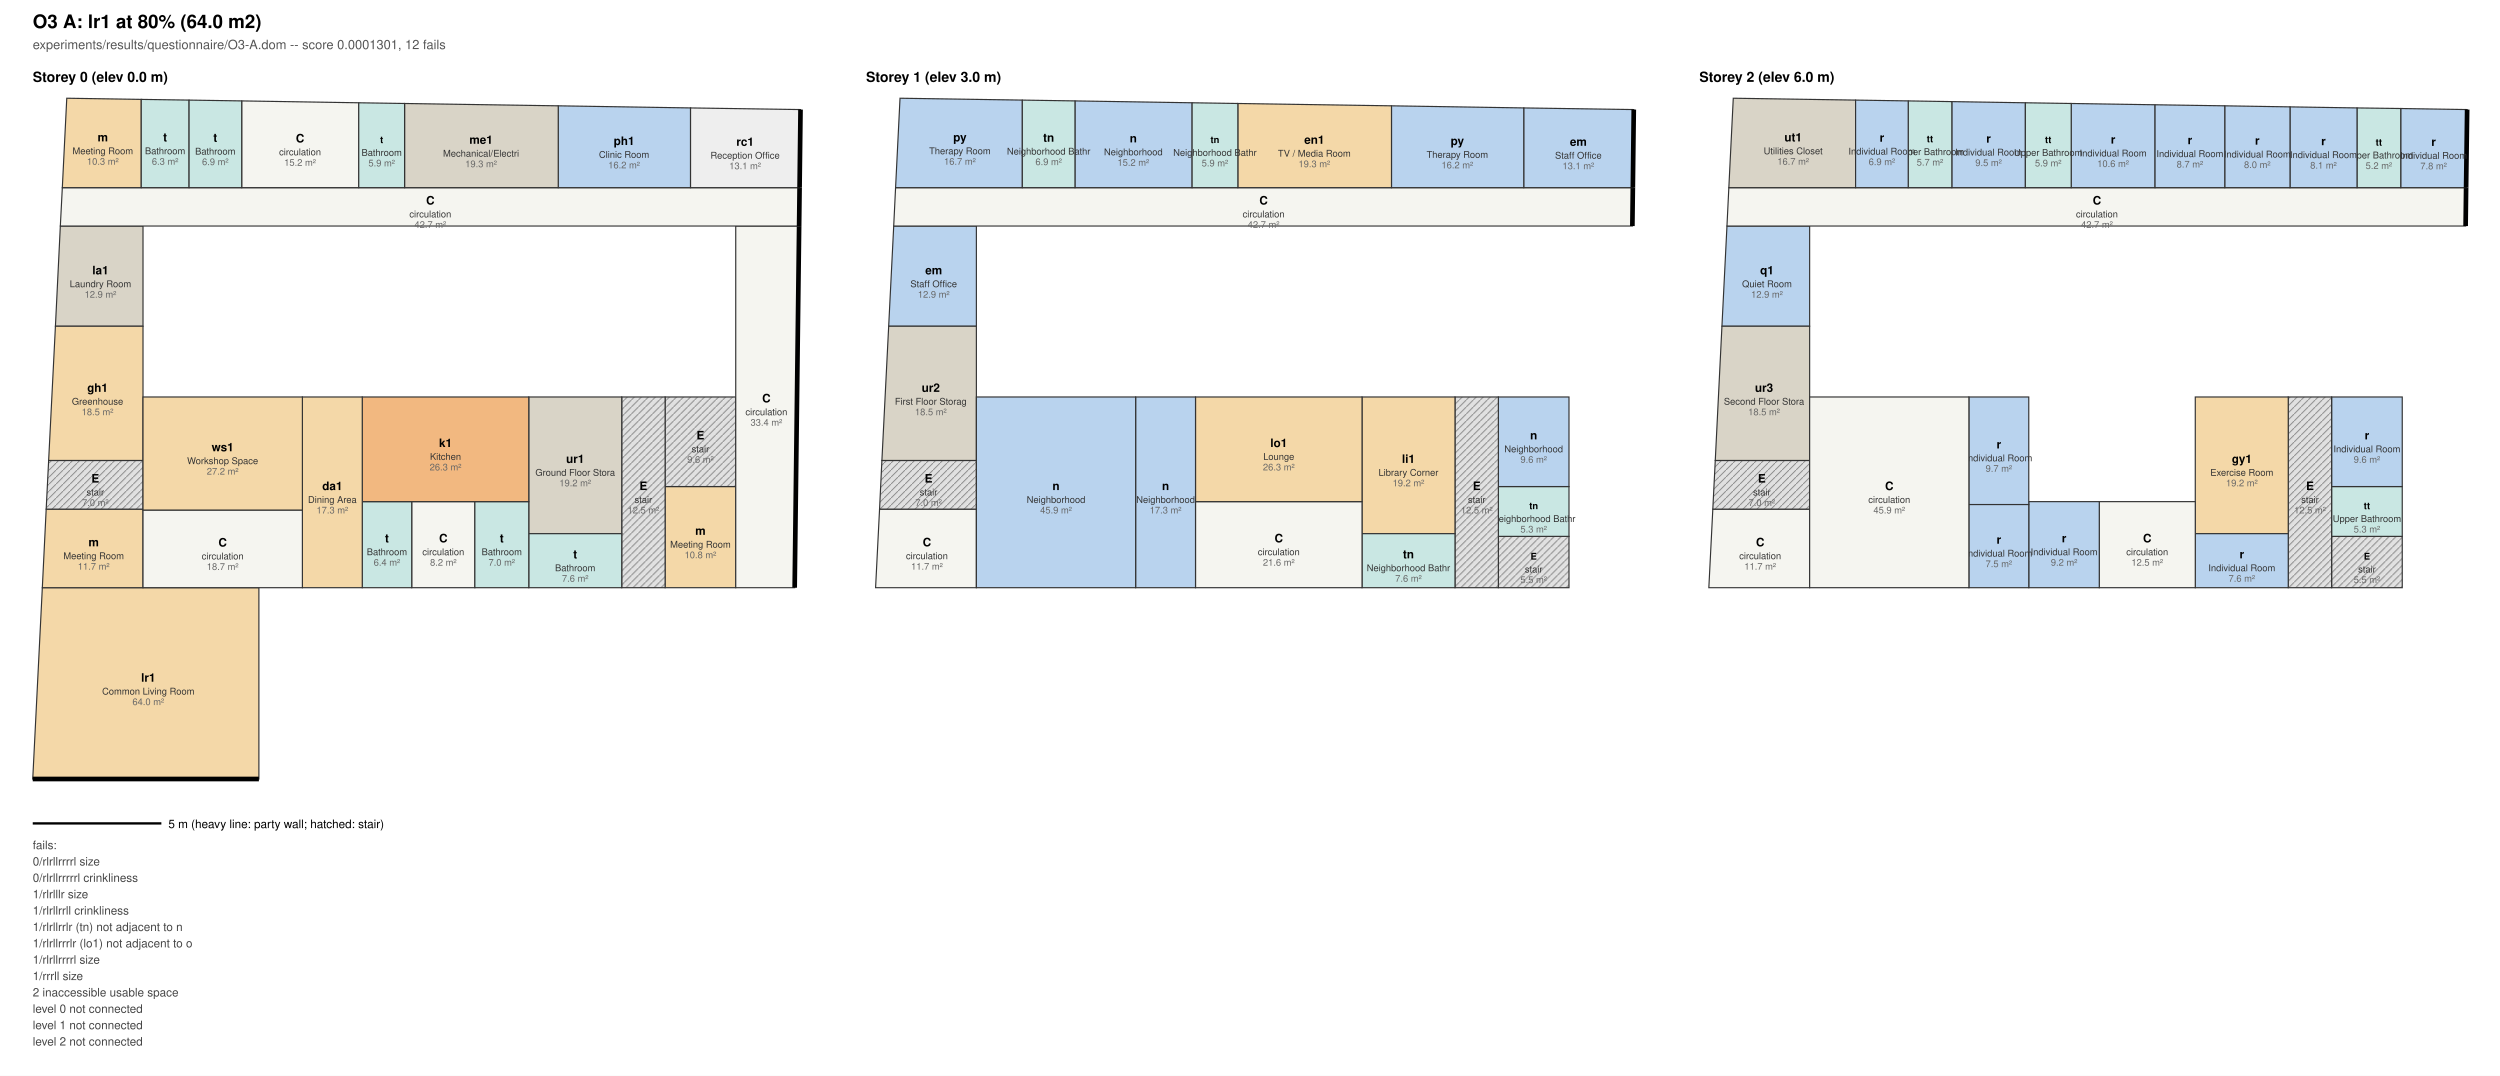
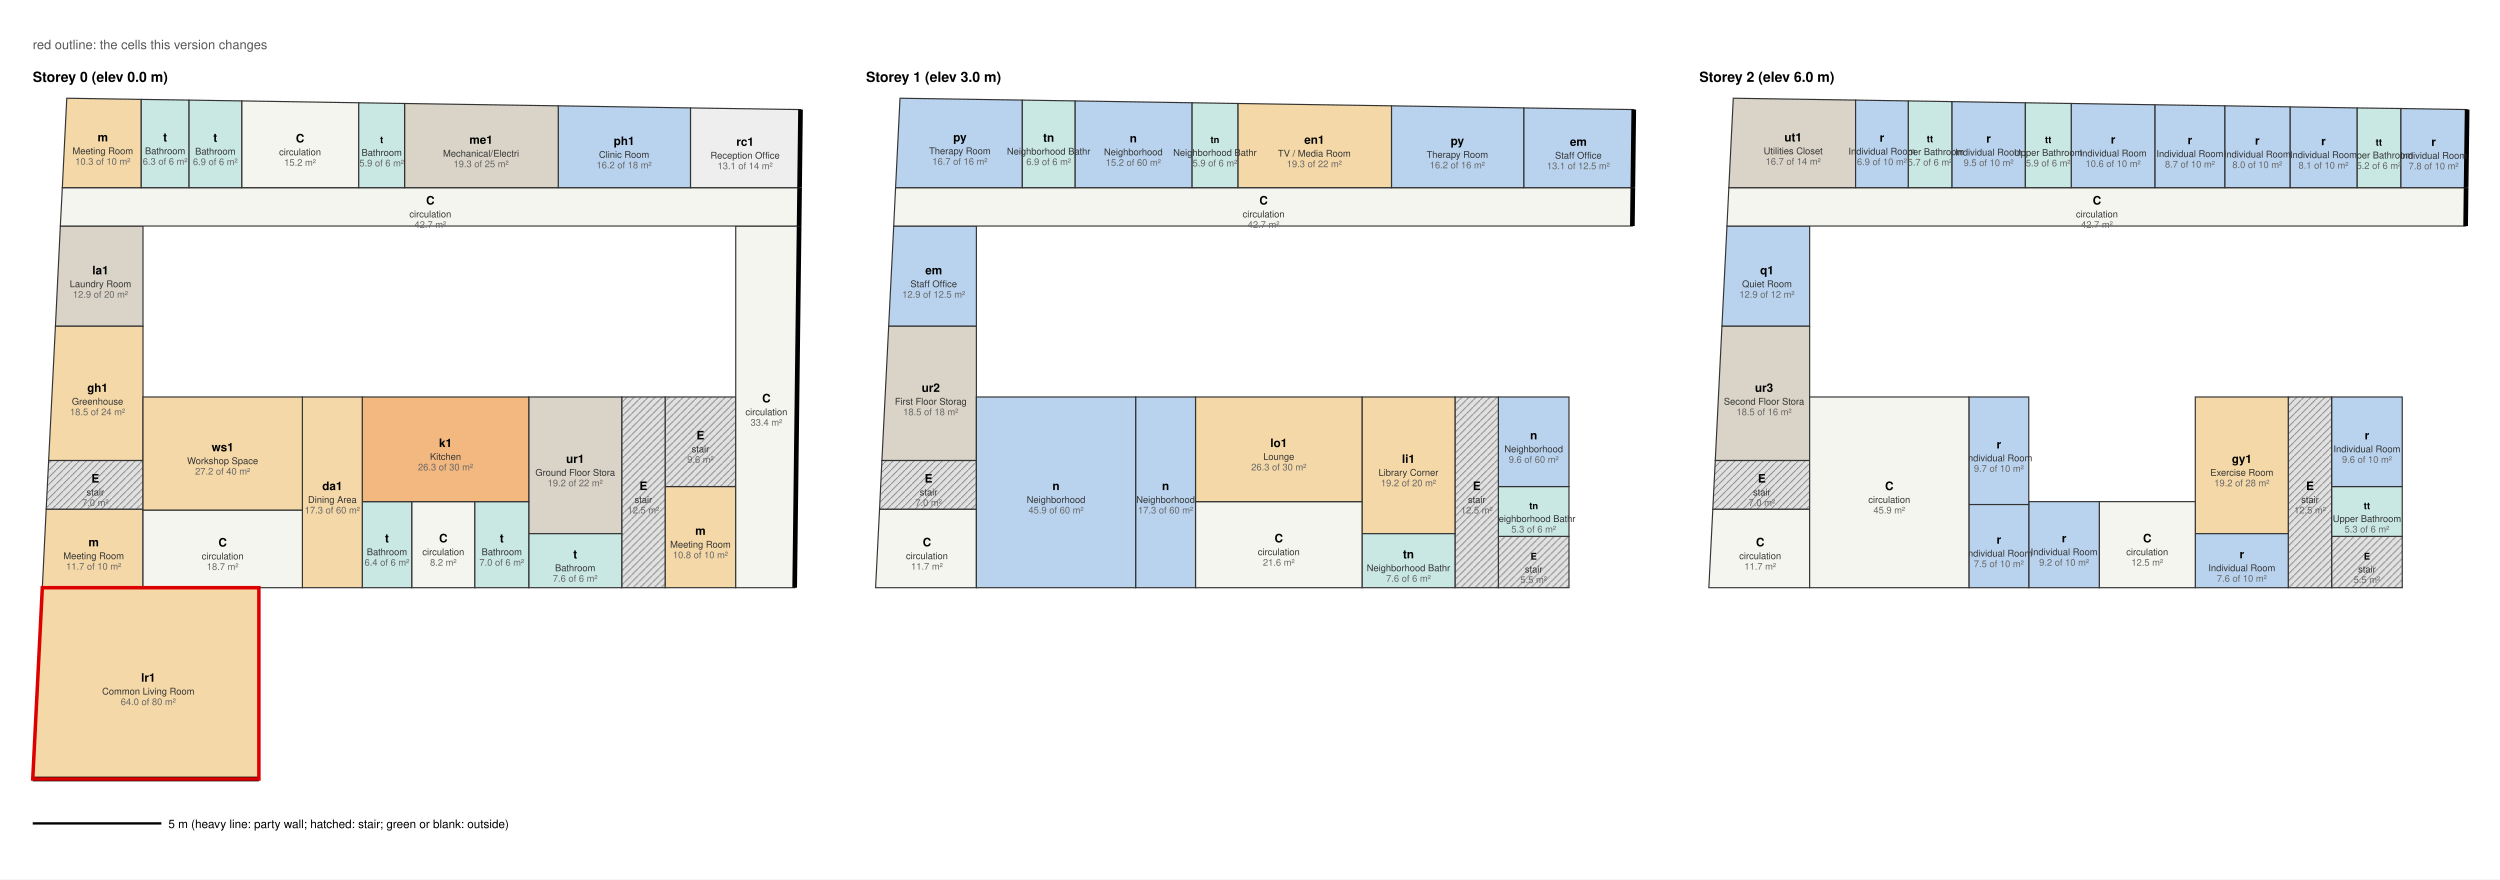
- <svg xmlns="http://www.w3.org/2000/svg" width="2138" height="920" viewBox="0 0 2138 920" font-family="Helvetica, Arial, sans-serif">
+ <svg xmlns="http://www.w3.org/2000/svg" width="2138" height="752" viewBox="0 0 2138 752" font-family="Helvetica, Arial, sans-serif">
  <defs>
    <pattern id="stair" width="6" height="6" patternUnits="userSpaceOnUse">
      <rect width="6" height="6" fill="#e0e0e0" />
      <path d="M0 6L6 0" stroke="#888" stroke-width="0.8" />
    </pattern>
  </defs>
  <rect width="100%" height="100%" fill="white" />
-   <text x="28.0" y="24" font-size="16" font-weight="bold">O3 A: lr1 at 80% (64.0 m2)</text>
-   <text x="28.0" y="42" font-size="11" fill="#555">experiments/results/questionnaire/O3-A.dom -- score 0.0001301, 12 fails</text>
+   <text x="28.0" y="24" font-size="16" font-weight="bold" />
+   <text x="28.0" y="42" font-size="11" fill="#555">red outline: the cells this version changes</text>
  <text x="28.0" y="70.0" font-size="12" font-weight="bold">Storey 0 (elev 0.0 m)</text>
  <polygon points="28.0,666.2 221.4,666.2 221.4,502.6 36.2,502.6" fill="#f4d8a8" stroke="#333" stroke-width="1" />
  <line x1="28.0" y1="666.2" x2="221.4" y2="666.2" stroke="#000" stroke-width="4" />
  <text x="126.8" y="583.0" font-size="10" text-anchor="middle" font-weight="bold">lr1</text>
  <text x="126.8" y="594.0" font-size="8" text-anchor="middle" fill="#333">Common Living Room</text>
-   <text x="126.8" y="603.0" font-size="8" text-anchor="middle" fill="#666">64.0 m²</text>
+   <text x="126.8" y="603.0" font-size="8" text-anchor="middle" fill="#666">64.0 of 80 m²</text>
  <polygon points="122.3,502.6 122.3,435.4 39.5,435.4 36.2,502.6" fill="#f4d8a8" stroke="#333" stroke-width="1" />
  <text x="80.1" y="467.2" font-size="10" text-anchor="middle" font-weight="bold">m</text>
  <text x="80.1" y="478.2" font-size="8" text-anchor="middle" fill="#333">Meeting Room</text>
-   <text x="80.1" y="487.2" font-size="8" text-anchor="middle" fill="#666">11.7 m²</text>
+   <text x="80.1" y="487.2" font-size="8" text-anchor="middle" fill="#666">11.7 of 10 m²</text>
  <polygon points="122.3,435.4 122.3,393.8 41.6,393.8 39.5,435.4" fill="url(#stair)" stroke="#333" stroke-width="1" />
  <text x="81.5" y="412.7" font-size="10" text-anchor="middle" font-weight="bold">E</text>
  <text x="81.5" y="423.7" font-size="8" text-anchor="middle" fill="#333">stair</text>
  <text x="81.5" y="432.7" font-size="8" text-anchor="middle" fill="#666">7.0 m²</text>
  <polygon points="51.6,193.3 47.4,279.0 122.3,279.0 122.3,193.3" fill="#d9d4c7" stroke="#333" stroke-width="1" />
  <text x="85.9" y="234.6" font-size="10" text-anchor="middle" font-weight="bold">la1</text>
  <text x="85.9" y="245.6" font-size="8" text-anchor="middle" fill="#333">Laundry Room</text>
-   <text x="85.9" y="254.6" font-size="8" text-anchor="middle" fill="#666">12.9 m²</text>
+   <text x="85.9" y="254.6" font-size="8" text-anchor="middle" fill="#666">12.9 of 20 m²</text>
  <polygon points="47.4,279.0 41.6,393.8 122.3,393.8 122.3,279.0" fill="#f4d8a8" stroke="#333" stroke-width="1" />
  <text x="83.4" y="335.1" font-size="10" text-anchor="middle" font-weight="bold">gh1</text>
  <text x="83.4" y="346.1" font-size="8" text-anchor="middle" fill="#333">Greenhouse</text>
-   <text x="83.4" y="355.1" font-size="8" text-anchor="middle" fill="#666">18.5 m²</text>
+   <text x="83.4" y="355.1" font-size="8" text-anchor="middle" fill="#666">18.5 of 24 m²</text>
  <polygon points="629.2,502.6 629.2,416.1 568.8,416.1 568.8,502.6" fill="#f4d8a8" stroke="#333" stroke-width="1" />
  <text x="599.0" y="457.4" font-size="10" text-anchor="middle" font-weight="bold">m</text>
  <text x="599.0" y="468.4" font-size="8" text-anchor="middle" fill="#333">Meeting Room</text>
-   <text x="599.0" y="477.4" font-size="8" text-anchor="middle" fill="#666">10.8 m²</text>
+   <text x="599.0" y="477.4" font-size="8" text-anchor="middle" fill="#666">10.8 of 10 m²</text>
  <polygon points="629.2,416.1 629.2,339.5 568.8,339.5 568.8,416.1" fill="url(#stair)" stroke="#333" stroke-width="1" />
  <text x="599.0" y="375.8" font-size="10" text-anchor="middle" font-weight="bold">E</text>
  <text x="599.0" y="386.8" font-size="8" text-anchor="middle" fill="#333">stair</text>
  <text x="599.0" y="395.8" font-size="8" text-anchor="middle" fill="#666">9.6 m²</text>
  <polygon points="568.8,339.5 531.7,339.5 531.7,502.6 568.8,502.6" fill="url(#stair)" stroke="#333" stroke-width="1" />
  <text x="550.2" y="419.1" font-size="10" text-anchor="middle" font-weight="bold">E</text>
  <text x="550.2" y="430.1" font-size="8" text-anchor="middle" fill="#333">stair</text>
  <text x="550.2" y="439.1" font-size="8" text-anchor="middle" fill="#666">12.5 m²</text>
  <polygon points="452.2,339.5 452.2,456.4 531.7,456.4 531.7,339.5" fill="#d9d4c7" stroke="#333" stroke-width="1" />
  <text x="491.9" y="395.9" font-size="10" text-anchor="middle" font-weight="bold">ur1</text>
  <text x="491.9" y="406.9" font-size="8" text-anchor="middle" fill="#333">Ground Floor Stora</text>
-   <text x="491.9" y="415.9" font-size="8" text-anchor="middle" fill="#666">19.2 m²</text>
+   <text x="491.9" y="415.9" font-size="8" text-anchor="middle" fill="#666">19.2 of 22 m²</text>
  <polygon points="452.2,502.6 531.7,502.6 531.7,456.4 452.2,456.4" fill="#c9e7e3" stroke="#333" stroke-width="1" />
  <text x="491.9" y="477.5" font-size="10" text-anchor="middle" font-weight="bold">t</text>
  <text x="491.9" y="488.5" font-size="8" text-anchor="middle" fill="#333">Bathroom</text>
-   <text x="491.9" y="497.5" font-size="8" text-anchor="middle" fill="#666">7.6 m²</text>
+   <text x="491.9" y="497.5" font-size="8" text-anchor="middle" fill="#666">7.6 of 6 m²</text>
  <polygon points="352.1,502.6 406.1,502.6 406.1,429.0 352.1,429.0" fill="#f5f5f0" stroke="#333" stroke-width="1" />
  <text x="379.1" y="463.8" font-size="10" text-anchor="middle" font-weight="bold">C</text>
  <text x="379.1" y="474.8" font-size="8" text-anchor="middle" fill="#333">circulation</text>
  <text x="379.1" y="483.8" font-size="8" text-anchor="middle" fill="#666">8.2 m²</text>
  <polygon points="406.1,502.6 452.2,502.6 452.2,429.0 406.1,429.0" fill="#c9e7e3" stroke="#333" stroke-width="1" />
  <text x="429.1" y="463.8" font-size="10" text-anchor="middle" font-weight="bold">t</text>
  <text x="429.1" y="474.8" font-size="8" text-anchor="middle" fill="#333">Bathroom</text>
-   <text x="429.1" y="483.8" font-size="8" text-anchor="middle" fill="#666">7.0 m²</text>
+   <text x="429.1" y="483.8" font-size="8" text-anchor="middle" fill="#666">7.0 of 6 m²</text>
  <polygon points="309.8,429.0 309.8,502.6 352.1,502.6 352.1,429.0" fill="#c9e7e3" stroke="#333" stroke-width="1" />
  <text x="330.9" y="463.8" font-size="10" text-anchor="middle" font-weight="bold">t</text>
  <text x="330.9" y="474.8" font-size="8" text-anchor="middle" fill="#333">Bathroom</text>
-   <text x="330.9" y="483.8" font-size="8" text-anchor="middle" fill="#666">6.4 m²</text>
+   <text x="330.9" y="483.8" font-size="8" text-anchor="middle" fill="#666">6.4 of 6 m²</text>
  <polygon points="452.2,429.0 452.2,339.5 309.8,339.5 309.8,429.0" fill="#f2b880" stroke="#333" stroke-width="1" />
  <text x="381.0" y="382.3" font-size="10" text-anchor="middle" font-weight="bold">k1</text>
  <text x="381.0" y="393.3" font-size="8" text-anchor="middle" fill="#333">Kitchen</text>
-   <text x="381.0" y="402.3" font-size="8" text-anchor="middle" fill="#666">26.3 m²</text>
+   <text x="381.0" y="402.3" font-size="8" text-anchor="middle" fill="#666">26.3 of 30 m²</text>
  <polygon points="258.6,339.5 258.6,502.6 309.8,502.6 309.8,339.5" fill="#f4d8a8" stroke="#333" stroke-width="1" />
  <text x="284.2" y="419.1" font-size="10" text-anchor="middle" font-weight="bold">da1</text>
  <text x="284.2" y="430.1" font-size="8" text-anchor="middle" fill="#333">Dining Area</text>
-   <text x="284.2" y="439.1" font-size="8" text-anchor="middle" fill="#666">17.3 m²</text>
+   <text x="284.2" y="439.1" font-size="8" text-anchor="middle" fill="#666">17.3 of 60 m²</text>
  <polygon points="258.6,502.6 258.6,436.2 122.3,436.2 122.3,502.6" fill="#f5f5f0" stroke="#333" stroke-width="1" />
  <text x="190.4" y="467.4" font-size="10" text-anchor="middle" font-weight="bold">C</text>
  <text x="190.4" y="478.4" font-size="8" text-anchor="middle" fill="#333">circulation</text>
  <text x="190.4" y="487.4" font-size="8" text-anchor="middle" fill="#666">18.7 m²</text>
  <polygon points="258.6,436.2 258.6,339.5 122.3,339.5 122.3,436.2" fill="#f4d8a8" stroke="#333" stroke-width="1" />
  <text x="190.4" y="385.9" font-size="10" text-anchor="middle" font-weight="bold">ws1</text>
  <text x="190.4" y="396.9" font-size="8" text-anchor="middle" fill="#333">Workshop Space</text>
-   <text x="190.4" y="405.9" font-size="8" text-anchor="middle" fill="#666">27.2 m²</text>
+   <text x="190.4" y="405.9" font-size="8" text-anchor="middle" fill="#666">27.2 of 40 m²</text>
  <polygon points="629.2,502.6 679.6,502.6 683.4,193.3 629.2,193.3" fill="#f5f5f0" stroke="#333" stroke-width="1" />
  <line x1="679.6" y1="502.6" x2="683.4" y2="193.3" stroke="#000" stroke-width="4" />
  <text x="655.4" y="344.1" font-size="10" text-anchor="middle" font-weight="bold">C</text>
  <text x="655.4" y="355.1" font-size="8" text-anchor="middle" fill="#333">circulation</text>
  <text x="655.4" y="364.1" font-size="8" text-anchor="middle" fill="#666">33.4 m²</text>
  <polygon points="683.4,193.3 683.8,160.5 53.3,160.5 51.6,193.3" fill="#f5f5f0" stroke="#333" stroke-width="1" />
  <line x1="683.4" y1="193.3" x2="683.8" y2="160.5" stroke="#000" stroke-width="4" />
  <text x="368.0" y="174.9" font-size="10" text-anchor="middle" font-weight="bold">C</text>
  <text x="368.0" y="185.9" font-size="8" text-anchor="middle" fill="#333">circulation</text>
  <text x="368.0" y="194.9" font-size="8" text-anchor="middle" fill="#666">42.7 m²</text>
  <polygon points="306.8,87.9 206.7,86.3 206.7,160.5 306.8,160.5" fill="#f5f5f0" stroke="#333" stroke-width="1" />
  <text x="256.6" y="121.8" font-size="10" text-anchor="middle" font-weight="bold">C</text>
  <text x="256.6" y="132.8" font-size="8" text-anchor="middle" fill="#333">circulation</text>
  <text x="256.6" y="141.8" font-size="8" text-anchor="middle" fill="#666">15.2 m²</text>
  <polygon points="53.3,160.5 120.8,160.5 120.8,85.0 57.1,84.0" fill="#f4d8a8" stroke="#333" stroke-width="1" />
  <text x="87.9" y="120.9" font-size="10" text-anchor="middle" font-weight="bold">m</text>
  <text x="87.9" y="131.9" font-size="8" text-anchor="middle" fill="#333">Meeting Room</text>
-   <text x="87.9" y="140.9" font-size="8" text-anchor="middle" fill="#666">10.3 m²</text>
+   <text x="87.9" y="140.9" font-size="8" text-anchor="middle" fill="#666">10.3 of 10 m²</text>
  <polygon points="120.8,160.5 161.7,160.5 161.7,85.6 120.8,85.0" fill="#c9e7e3" stroke="#333" stroke-width="1" />
  <text x="141.2" y="120.9" font-size="10" text-anchor="middle" font-weight="bold">t</text>
  <text x="141.2" y="131.9" font-size="8" text-anchor="middle" fill="#333">Bathroom</text>
-   <text x="141.2" y="140.9" font-size="8" text-anchor="middle" fill="#666">6.3 m²</text>
+   <text x="141.2" y="140.9" font-size="8" text-anchor="middle" fill="#666">6.3 of 6 m²</text>
  <polygon points="161.7,160.5 206.7,160.5 206.7,86.3 161.7,85.6" fill="#c9e7e3" stroke="#333" stroke-width="1" />
  <text x="184.1" y="121.2" font-size="10" text-anchor="middle" font-weight="bold">t</text>
  <text x="184.1" y="132.2" font-size="8" text-anchor="middle" fill="#333">Bathroom</text>
-   <text x="184.1" y="141.2" font-size="8" text-anchor="middle" fill="#666">6.9 m²</text>
+   <text x="184.1" y="141.2" font-size="8" text-anchor="middle" fill="#666">6.9 of 6 m²</text>
  <polygon points="684.6,93.7 590.5,92.3 590.5,160.5 683.8,160.5" fill="#eeeeee" stroke="#333" stroke-width="1" />
  <line x1="683.8" y1="160.5" x2="684.6" y2="93.7" stroke="#000" stroke-width="4" />
  <text x="637.2" y="124.7" font-size="10" text-anchor="middle" font-weight="bold">rc1</text>
  <text x="637.2" y="135.7" font-size="8" text-anchor="middle" fill="#333">Reception Office</text>
-   <text x="637.2" y="144.7" font-size="8" text-anchor="middle" fill="#666">13.1 m²</text>
+   <text x="637.2" y="144.7" font-size="8" text-anchor="middle" fill="#666">13.1 of 14 m²</text>
  <polygon points="590.5,92.3 477.4,90.5 477.4,160.5 590.5,160.5" fill="#b9d3ee" stroke="#333" stroke-width="1" />
  <text x="533.7" y="124.0" font-size="10" text-anchor="middle" font-weight="bold">ph1</text>
  <text x="533.7" y="135.0" font-size="8" text-anchor="middle" fill="#333">Clinic Room</text>
-   <text x="533.7" y="144.0" font-size="8" text-anchor="middle" fill="#666">16.2 m²</text>
+   <text x="533.7" y="144.0" font-size="8" text-anchor="middle" fill="#666">16.2 of 18 m²</text>
  <polygon points="346.0,160.5 477.4,160.5 477.4,90.5 346.0,88.5" fill="#d9d4c7" stroke="#333" stroke-width="1" />
  <text x="411.4" y="123.0" font-size="10" text-anchor="middle" font-weight="bold">me1</text>
  <text x="411.4" y="134.0" font-size="8" text-anchor="middle" fill="#333">Mechanical/Electri</text>
-   <text x="411.4" y="143.0" font-size="8" text-anchor="middle" fill="#666">19.3 m²</text>
+   <text x="411.4" y="143.0" font-size="8" text-anchor="middle" fill="#666">19.3 of 25 m²</text>
  <polygon points="346.0,88.5 306.8,87.9 306.8,160.5 346.0,160.5" fill="#c9e7e3" stroke="#333" stroke-width="1" />
  <text x="326.4" y="122.3" font-size="8" text-anchor="middle" font-weight="bold">t</text>
  <text x="326.4" y="133.3" font-size="8" text-anchor="middle" fill="#333">Bathroom</text>
-   <text x="326.4" y="142.3" font-size="8" text-anchor="middle" fill="#666">5.9 m²</text>
+   <text x="326.4" y="142.3" font-size="8" text-anchor="middle" fill="#666">5.9 of 6 m²</text>
  <text x="740.617" y="70.0" font-size="12" font-weight="bold">Storey 1 (elev 3.0 m)</text>
  <polygon points="835.0,502.6 835.0,435.4 752.2,435.4 748.8,502.6" fill="#f5f5f0" stroke="#333" stroke-width="1" />
  <text x="792.7" y="467.2" font-size="10" text-anchor="middle" font-weight="bold">C</text>
  <text x="792.7" y="478.2" font-size="8" text-anchor="middle" fill="#333">circulation</text>
  <text x="792.7" y="487.2" font-size="8" text-anchor="middle" fill="#666">11.7 m²</text>
  <polygon points="835.0,435.4 835.0,393.8 754.2,393.8 752.2,435.4" fill="url(#stair)" stroke="#333" stroke-width="1" />
  <text x="794.1" y="412.7" font-size="10" text-anchor="middle" font-weight="bold">E</text>
  <text x="794.1" y="423.7" font-size="8" text-anchor="middle" fill="#333">stair</text>
  <text x="794.1" y="432.7" font-size="8" text-anchor="middle" fill="#666">7.0 m²</text>
  <polygon points="764.3,193.3 760.0,279.0 835.0,279.0 835.0,193.3" fill="#b9d3ee" stroke="#333" stroke-width="1" />
  <text x="798.5" y="234.6" font-size="10" text-anchor="middle" font-weight="bold">em</text>
  <text x="798.5" y="245.6" font-size="8" text-anchor="middle" fill="#333">Staff Office</text>
-   <text x="798.5" y="254.6" font-size="8" text-anchor="middle" fill="#666">12.9 m²</text>
+   <text x="798.5" y="254.6" font-size="8" text-anchor="middle" fill="#666">12.9 of 12.5 m²</text>
  <polygon points="760.0,279.0 754.2,393.8 835.0,393.8 835.0,279.0" fill="#d9d4c7" stroke="#333" stroke-width="1" />
  <text x="796.0" y="335.1" font-size="10" text-anchor="middle" font-weight="bold">ur2</text>
  <text x="796.0" y="346.1" font-size="8" text-anchor="middle" fill="#333">First Floor Storag</text>
-   <text x="796.0" y="355.1" font-size="8" text-anchor="middle" fill="#666">18.5 m²</text>
+   <text x="796.0" y="355.1" font-size="8" text-anchor="middle" fill="#666">18.5 of 18 m²</text>
  <polygon points="1341.8,502.6 1341.8,458.7 1281.4,458.7 1281.4,502.6" fill="url(#stair)" stroke="#333" stroke-width="1" />
  <text x="1311.6" y="478.6" font-size="8" text-anchor="middle" font-weight="bold">E</text>
  <text x="1311.6" y="489.6" font-size="8" text-anchor="middle" fill="#333">stair</text>
  <text x="1311.6" y="498.6" font-size="8" text-anchor="middle" fill="#666">5.5 m²</text>
  <polygon points="1341.8,458.7 1341.8,416.1 1281.4,416.1 1281.4,458.7" fill="#c9e7e3" stroke="#333" stroke-width="1" />
  <text x="1311.6" y="435.4" font-size="8" text-anchor="middle" font-weight="bold">tn</text>
  <text x="1311.6" y="446.4" font-size="8" text-anchor="middle" fill="#333">Neighborhood Bathr</text>
-   <text x="1311.6" y="455.4" font-size="8" text-anchor="middle" fill="#666">5.3 m²</text>
+   <text x="1311.6" y="455.4" font-size="8" text-anchor="middle" fill="#666">5.3 of 6 m²</text>
  <polygon points="1341.8,416.1 1341.8,339.5 1281.4,339.5 1281.4,416.1" fill="#b9d3ee" stroke="#333" stroke-width="1" />
  <text x="1311.6" y="375.8" font-size="10" text-anchor="middle" font-weight="bold">n</text>
  <text x="1311.6" y="386.8" font-size="8" text-anchor="middle" fill="#333">Neighborhood</text>
-   <text x="1311.6" y="395.8" font-size="8" text-anchor="middle" fill="#666">9.6 m²</text>
+   <text x="1311.6" y="395.8" font-size="8" text-anchor="middle" fill="#666">9.6 of 60 m²</text>
  <polygon points="1281.4,339.5 1244.3,339.5 1244.3,502.6 1281.4,502.6" fill="url(#stair)" stroke="#333" stroke-width="1" />
  <text x="1262.9" y="419.1" font-size="10" text-anchor="middle" font-weight="bold">E</text>
  <text x="1262.9" y="430.1" font-size="8" text-anchor="middle" fill="#333">stair</text>
  <text x="1262.9" y="439.1" font-size="8" text-anchor="middle" fill="#666">12.5 m²</text>
  <polygon points="1164.8,339.5 1164.8,456.4 1244.3,456.4 1244.3,339.5" fill="#f4d8a8" stroke="#333" stroke-width="1" />
  <text x="1204.5" y="395.9" font-size="10" text-anchor="middle" font-weight="bold">li1</text>
  <text x="1204.5" y="406.9" font-size="8" text-anchor="middle" fill="#333">Library Corner</text>
-   <text x="1204.5" y="415.9" font-size="8" text-anchor="middle" fill="#666">19.2 m²</text>
+   <text x="1204.5" y="415.9" font-size="8" text-anchor="middle" fill="#666">19.2 of 20 m²</text>
  <polygon points="1164.8,502.6 1244.3,502.6 1244.3,456.4 1164.8,456.4" fill="#c9e7e3" stroke="#333" stroke-width="1" />
  <text x="1204.5" y="477.5" font-size="10" text-anchor="middle" font-weight="bold">tn</text>
  <text x="1204.5" y="488.5" font-size="8" text-anchor="middle" fill="#333">Neighborhood Bathr</text>
-   <text x="1204.5" y="497.5" font-size="8" text-anchor="middle" fill="#666">7.6 m²</text>
+   <text x="1204.5" y="497.5" font-size="8" text-anchor="middle" fill="#666">7.6 of 6 m²</text>
  <polygon points="1164.8,429.0 1022.4,429.0 1022.4,502.6 1164.8,502.6" fill="#f5f5f0" stroke="#333" stroke-width="1" />
  <text x="1093.6" y="463.8" font-size="10" text-anchor="middle" font-weight="bold">C</text>
  <text x="1093.6" y="474.8" font-size="8" text-anchor="middle" fill="#333">circulation</text>
  <text x="1093.6" y="483.8" font-size="8" text-anchor="middle" fill="#666">21.6 m²</text>
  <polygon points="1164.8,429.0 1164.8,339.5 1022.4,339.5 1022.4,429.0" fill="#f4d8a8" stroke="#333" stroke-width="1" />
  <text x="1093.6" y="382.3" font-size="10" text-anchor="middle" font-weight="bold">lo1</text>
  <text x="1093.6" y="393.3" font-size="8" text-anchor="middle" fill="#333">Lounge</text>
-   <text x="1093.6" y="402.3" font-size="8" text-anchor="middle" fill="#666">26.3 m²</text>
+   <text x="1093.6" y="402.3" font-size="8" text-anchor="middle" fill="#666">26.3 of 30 m²</text>
  <polygon points="971.2,339.5 971.2,502.6 1022.4,502.6 1022.4,339.5" fill="#b9d3ee" stroke="#333" stroke-width="1" />
  <text x="996.8" y="419.1" font-size="10" text-anchor="middle" font-weight="bold">n</text>
  <text x="996.8" y="430.1" font-size="8" text-anchor="middle" fill="#333">Neighborhood</text>
-   <text x="996.8" y="439.1" font-size="8" text-anchor="middle" fill="#666">17.3 m²</text>
+   <text x="996.8" y="439.1" font-size="8" text-anchor="middle" fill="#666">17.3 of 60 m²</text>
  <polygon points="971.2,502.6 971.2,339.5 835.0,339.5 835.0,502.6" fill="#b9d3ee" stroke="#333" stroke-width="1" />
  <text x="903.1" y="419.1" font-size="10" text-anchor="middle" font-weight="bold">n</text>
  <text x="903.1" y="430.1" font-size="8" text-anchor="middle" fill="#333">Neighborhood</text>
-   <text x="903.1" y="439.1" font-size="8" text-anchor="middle" fill="#666">45.9 m²</text>
+   <text x="903.1" y="439.1" font-size="8" text-anchor="middle" fill="#666">45.9 of 60 m²</text>
  <polygon points="1396.0,193.3 1396.4,160.5 765.9,160.5 764.3,193.3" fill="#f5f5f0" stroke="#333" stroke-width="1" />
  <line x1="1396.0" y1="193.3" x2="1396.4" y2="160.5" stroke="#000" stroke-width="4" />
  <text x="1080.6" y="174.9" font-size="10" text-anchor="middle" font-weight="bold">C</text>
  <text x="1080.6" y="185.9" font-size="8" text-anchor="middle" fill="#333">circulation</text>
  <text x="1080.6" y="194.9" font-size="8" text-anchor="middle" fill="#666">42.7 m²</text>
  <polygon points="1019.5,87.9 919.3,86.3 919.3,160.5 1019.5,160.5" fill="#b9d3ee" stroke="#333" stroke-width="1" />
  <text x="969.2" y="121.8" font-size="10" text-anchor="middle" font-weight="bold">n</text>
  <text x="969.2" y="132.8" font-size="8" text-anchor="middle" fill="#333">Neighborhood</text>
-   <text x="969.2" y="141.8" font-size="8" text-anchor="middle" fill="#666">15.2 m²</text>
+   <text x="969.2" y="141.8" font-size="8" text-anchor="middle" fill="#666">15.2 of 60 m²</text>
  <polygon points="765.9,160.5 874.3,160.5 874.3,85.6 769.7,84.0" fill="#b9d3ee" stroke="#333" stroke-width="1" />
  <text x="820.9" y="120.9" font-size="10" text-anchor="middle" font-weight="bold">py</text>
  <text x="820.9" y="131.9" font-size="8" text-anchor="middle" fill="#333">Therapy Room</text>
-   <text x="820.9" y="140.9" font-size="8" text-anchor="middle" fill="#666">16.7 m²</text>
+   <text x="820.9" y="140.9" font-size="8" text-anchor="middle" fill="#666">16.7 of 16 m²</text>
  <polygon points="874.3,160.5 919.3,160.5 919.3,86.3 874.3,85.6" fill="#c9e7e3" stroke="#333" stroke-width="1" />
  <text x="896.8" y="121.2" font-size="10" text-anchor="middle" font-weight="bold">tn</text>
  <text x="896.8" y="132.2" font-size="8" text-anchor="middle" fill="#333">Neighborhood Bathr</text>
-   <text x="896.8" y="141.2" font-size="8" text-anchor="middle" fill="#666">6.9 m²</text>
+   <text x="896.8" y="141.2" font-size="8" text-anchor="middle" fill="#666">6.9 of 6 m²</text>
  <polygon points="1397.2,93.7 1303.1,92.3 1303.1,160.5 1396.4,160.5" fill="#b9d3ee" stroke="#333" stroke-width="1" />
  <line x1="1396.4" y1="160.5" x2="1397.2" y2="93.7" stroke="#000" stroke-width="4" />
  <text x="1349.8" y="124.7" font-size="10" text-anchor="middle" font-weight="bold">em</text>
  <text x="1349.8" y="135.7" font-size="8" text-anchor="middle" fill="#333">Staff Office</text>
-   <text x="1349.8" y="144.7" font-size="8" text-anchor="middle" fill="#666">13.1 m²</text>
+   <text x="1349.8" y="144.7" font-size="8" text-anchor="middle" fill="#666">13.1 of 12.5 m²</text>
  <polygon points="1303.1,92.3 1190.0,90.5 1190.0,160.5 1303.1,160.5" fill="#b9d3ee" stroke="#333" stroke-width="1" />
  <text x="1246.3" y="124.0" font-size="10" text-anchor="middle" font-weight="bold">py</text>
  <text x="1246.3" y="135.0" font-size="8" text-anchor="middle" fill="#333">Therapy Room</text>
-   <text x="1246.3" y="144.0" font-size="8" text-anchor="middle" fill="#666">16.2 m²</text>
+   <text x="1246.3" y="144.0" font-size="8" text-anchor="middle" fill="#666">16.2 of 16 m²</text>
  <polygon points="1058.6,160.5 1190.0,160.5 1190.0,90.5 1058.6,88.5" fill="#f4d8a8" stroke="#333" stroke-width="1" />
  <text x="1124.0" y="123.0" font-size="10" text-anchor="middle" font-weight="bold">en1</text>
  <text x="1124.0" y="134.0" font-size="8" text-anchor="middle" fill="#333">TV / Media Room</text>
-   <text x="1124.0" y="143.0" font-size="8" text-anchor="middle" fill="#666">19.3 m²</text>
+   <text x="1124.0" y="143.0" font-size="8" text-anchor="middle" fill="#666">19.3 of 22 m²</text>
  <polygon points="1058.6,88.5 1019.5,87.9 1019.5,160.5 1058.6,160.5" fill="#c9e7e3" stroke="#333" stroke-width="1" />
  <text x="1039.0" y="122.3" font-size="8" text-anchor="middle" font-weight="bold">tn</text>
  <text x="1039.0" y="133.3" font-size="8" text-anchor="middle" fill="#333">Neighborhood Bathr</text>
-   <text x="1039.0" y="142.3" font-size="8" text-anchor="middle" fill="#666">5.9 m²</text>
+   <text x="1039.0" y="142.3" font-size="8" text-anchor="middle" fill="#666">5.9 of 6 m²</text>
  <text x="1453.234" y="70.0" font-size="12" font-weight="bold">Storey 2 (elev 6.0 m)</text>
  <polygon points="1547.6,502.6 1547.6,435.4 1464.8,435.4 1461.4,502.6" fill="#f5f5f0" stroke="#333" stroke-width="1" />
  <text x="1505.3" y="467.2" font-size="10" text-anchor="middle" font-weight="bold">C</text>
  <text x="1505.3" y="478.2" font-size="8" text-anchor="middle" fill="#333">circulation</text>
  <text x="1505.3" y="487.2" font-size="8" text-anchor="middle" fill="#666">11.7 m²</text>
  <polygon points="1547.6,435.4 1547.6,393.8 1466.9,393.8 1464.8,435.4" fill="url(#stair)" stroke="#333" stroke-width="1" />
  <text x="1506.7" y="412.7" font-size="10" text-anchor="middle" font-weight="bold">E</text>
  <text x="1506.7" y="423.7" font-size="8" text-anchor="middle" fill="#333">stair</text>
  <text x="1506.7" y="432.7" font-size="8" text-anchor="middle" fill="#666">7.0 m²</text>
  <polygon points="1476.9,193.3 1472.6,279.0 1547.6,279.0 1547.6,193.3" fill="#b9d3ee" stroke="#333" stroke-width="1" />
  <text x="1511.1" y="234.6" font-size="10" text-anchor="middle" font-weight="bold">q1</text>
  <text x="1511.1" y="245.6" font-size="8" text-anchor="middle" fill="#333">Quiet Room</text>
-   <text x="1511.1" y="254.6" font-size="8" text-anchor="middle" fill="#666">12.9 m²</text>
+   <text x="1511.1" y="254.6" font-size="8" text-anchor="middle" fill="#666">12.9 of 12 m²</text>
  <polygon points="1472.6,279.0 1466.9,393.8 1547.6,393.8 1547.6,279.0" fill="#d9d4c7" stroke="#333" stroke-width="1" />
  <text x="1508.6" y="335.1" font-size="10" text-anchor="middle" font-weight="bold">ur3</text>
  <text x="1508.6" y="346.1" font-size="8" text-anchor="middle" fill="#333">Second Floor Stora</text>
-   <text x="1508.6" y="355.1" font-size="8" text-anchor="middle" fill="#666">18.5 m²</text>
+   <text x="1508.6" y="355.1" font-size="8" text-anchor="middle" fill="#666">18.5 of 16 m²</text>
  <polygon points="2054.4,502.6 2054.4,458.7 1994.0,458.7 1994.0,502.6" fill="url(#stair)" stroke="#333" stroke-width="1" />
  <text x="2024.2" y="478.6" font-size="8" text-anchor="middle" font-weight="bold">E</text>
  <text x="2024.2" y="489.6" font-size="8" text-anchor="middle" fill="#333">stair</text>
  <text x="2024.2" y="498.6" font-size="8" text-anchor="middle" fill="#666">5.5 m²</text>
  <polygon points="2054.4,458.7 2054.4,416.1 1994.0,416.1 1994.0,458.7" fill="#c9e7e3" stroke="#333" stroke-width="1" />
  <text x="2024.2" y="435.4" font-size="8" text-anchor="middle" font-weight="bold">tt</text>
  <text x="2024.2" y="446.4" font-size="8" text-anchor="middle" fill="#333">Upper Bathroom</text>
-   <text x="2024.2" y="455.4" font-size="8" text-anchor="middle" fill="#666">5.3 m²</text>
+   <text x="2024.2" y="455.4" font-size="8" text-anchor="middle" fill="#666">5.3 of 6 m²</text>
  <polygon points="2054.4,416.1 2054.4,339.5 1994.0,339.5 1994.0,416.1" fill="#b9d3ee" stroke="#333" stroke-width="1" />
  <text x="2024.2" y="375.8" font-size="10" text-anchor="middle" font-weight="bold">r</text>
  <text x="2024.2" y="386.8" font-size="8" text-anchor="middle" fill="#333">Individual Room</text>
-   <text x="2024.2" y="395.8" font-size="8" text-anchor="middle" fill="#666">9.6 m²</text>
+   <text x="2024.2" y="395.8" font-size="8" text-anchor="middle" fill="#666">9.6 of 10 m²</text>
  <polygon points="1994.0,339.5 1956.9,339.5 1956.9,502.6 1994.0,502.6" fill="url(#stair)" stroke="#333" stroke-width="1" />
  <text x="1975.5" y="419.1" font-size="10" text-anchor="middle" font-weight="bold">E</text>
  <text x="1975.5" y="430.1" font-size="8" text-anchor="middle" fill="#333">stair</text>
  <text x="1975.5" y="439.1" font-size="8" text-anchor="middle" fill="#666">12.5 m²</text>
  <polygon points="1877.4,339.5 1877.4,456.4 1956.9,456.4 1956.9,339.5" fill="#f4d8a8" stroke="#333" stroke-width="1" />
  <text x="1917.2" y="395.9" font-size="10" text-anchor="middle" font-weight="bold">gy1</text>
  <text x="1917.2" y="406.9" font-size="8" text-anchor="middle" fill="#333">Exercise Room</text>
-   <text x="1917.2" y="415.9" font-size="8" text-anchor="middle" fill="#666">19.2 m²</text>
+   <text x="1917.2" y="415.9" font-size="8" text-anchor="middle" fill="#666">19.2 of 28 m²</text>
  <polygon points="1877.4,502.6 1956.9,502.6 1956.9,456.4 1877.4,456.4" fill="#b9d3ee" stroke="#333" stroke-width="1" />
  <text x="1917.2" y="477.5" font-size="10" text-anchor="middle" font-weight="bold">r</text>
  <text x="1917.2" y="488.5" font-size="8" text-anchor="middle" fill="#333">Individual Room</text>
-   <text x="1917.2" y="497.5" font-size="8" text-anchor="middle" fill="#666">7.6 m²</text>
+   <text x="1917.2" y="497.5" font-size="8" text-anchor="middle" fill="#666">7.6 of 10 m²</text>
  <polygon points="1877.4,429.0 1795.3,429.0 1795.3,502.6 1877.4,502.6" fill="#f5f5f0" stroke="#333" stroke-width="1" />
  <text x="1836.3" y="463.8" font-size="10" text-anchor="middle" font-weight="bold">C</text>
  <text x="1836.3" y="474.8" font-size="8" text-anchor="middle" fill="#333">circulation</text>
  <text x="1836.3" y="483.8" font-size="8" text-anchor="middle" fill="#666">12.5 m²</text>
  <polygon points="1795.3,429.0 1735.0,429.0 1735.0,502.6 1795.3,502.6" fill="#b9d3ee" stroke="#333" stroke-width="1" />
  <text x="1765.2" y="463.8" font-size="10" text-anchor="middle" font-weight="bold">r</text>
  <text x="1765.2" y="474.8" font-size="8" text-anchor="middle" fill="#333">Individual Room</text>
-   <text x="1765.2" y="483.8" font-size="8" text-anchor="middle" fill="#666">9.2 m²</text>
+   <text x="1765.2" y="483.8" font-size="8" text-anchor="middle" fill="#666">9.2 of 10 m²</text>
  <polygon points="1683.8,339.5 1683.8,431.5 1735.0,431.5 1735.0,339.5" fill="#b9d3ee" stroke="#333" stroke-width="1" />
  <text x="1709.4" y="383.5" font-size="10" text-anchor="middle" font-weight="bold">r</text>
  <text x="1709.4" y="394.5" font-size="8" text-anchor="middle" fill="#333">Individual Room</text>
-   <text x="1709.4" y="403.5" font-size="8" text-anchor="middle" fill="#666">9.7 m²</text>
+   <text x="1709.4" y="403.5" font-size="8" text-anchor="middle" fill="#666">9.7 of 10 m²</text>
  <polygon points="1683.8,431.5 1683.8,502.6 1735.0,502.6 1735.0,431.5" fill="#b9d3ee" stroke="#333" stroke-width="1" />
  <text x="1709.4" y="465.0" font-size="10" text-anchor="middle" font-weight="bold">r</text>
  <text x="1709.4" y="476.0" font-size="8" text-anchor="middle" fill="#333">Individual Room</text>
-   <text x="1709.4" y="485.0" font-size="8" text-anchor="middle" fill="#666">7.5 m²</text>
+   <text x="1709.4" y="485.0" font-size="8" text-anchor="middle" fill="#666">7.5 of 10 m²</text>
  <polygon points="1683.8,502.6 1683.8,339.5 1547.6,339.5 1547.6,502.6" fill="#f5f5f0" stroke="#333" stroke-width="1" />
  <text x="1615.7" y="419.1" font-size="10" text-anchor="middle" font-weight="bold">C</text>
  <text x="1615.7" y="430.1" font-size="8" text-anchor="middle" fill="#333">circulation</text>
  <text x="1615.7" y="439.1" font-size="8" text-anchor="middle" fill="#666">45.9 m²</text>
  <polygon points="2108.6,193.3 2109.0,160.5 1478.5,160.5 1476.9,193.3" fill="#f5f5f0" stroke="#333" stroke-width="1" />
  <line x1="2108.6" y1="193.3" x2="2109.0" y2="160.5" stroke="#000" stroke-width="4" />
  <text x="1793.3" y="174.9" font-size="10" text-anchor="middle" font-weight="bold">C</text>
  <text x="1793.3" y="185.9" font-size="8" text-anchor="middle" fill="#333">circulation</text>
  <text x="1793.3" y="194.9" font-size="8" text-anchor="middle" fill="#666">42.7 m²</text>
  <polygon points="1732.1,87.9 1669.2,86.9 1669.2,160.5 1732.1,160.5" fill="#b9d3ee" stroke="#333" stroke-width="1" />
  <text x="1700.6" y="122.0" font-size="10" text-anchor="middle" font-weight="bold">r</text>
  <text x="1700.6" y="133.0" font-size="8" text-anchor="middle" fill="#333">Individual Room</text>
-   <text x="1700.6" y="142.0" font-size="8" text-anchor="middle" fill="#666">9.5 m²</text>
+   <text x="1700.6" y="142.0" font-size="8" text-anchor="middle" fill="#666">9.5 of 10 m²</text>
  <polygon points="1669.2,86.9 1631.9,86.3 1631.9,160.5 1669.2,160.5" fill="#c9e7e3" stroke="#333" stroke-width="1" />
  <text x="1650.5" y="121.6" font-size="8" text-anchor="middle" font-weight="bold">tt</text>
  <text x="1650.5" y="132.6" font-size="8" text-anchor="middle" fill="#333">Upper Bathroom</text>
-   <text x="1650.5" y="141.6" font-size="8" text-anchor="middle" fill="#666">5.7 m²</text>
+   <text x="1650.5" y="141.6" font-size="8" text-anchor="middle" fill="#666">5.7 of 6 m²</text>
  <polygon points="1478.5,160.5 1586.9,160.5 1586.9,85.6 1482.3,84.0" fill="#d9d4c7" stroke="#333" stroke-width="1" />
  <text x="1533.5" y="120.9" font-size="10" text-anchor="middle" font-weight="bold">ut1</text>
  <text x="1533.5" y="131.9" font-size="8" text-anchor="middle" fill="#333">Utilities Closet</text>
-   <text x="1533.5" y="140.9" font-size="8" text-anchor="middle" fill="#666">16.7 m²</text>
+   <text x="1533.5" y="140.9" font-size="8" text-anchor="middle" fill="#666">16.7 of 14 m²</text>
  <polygon points="1586.9,160.5 1631.9,160.5 1631.9,86.3 1586.9,85.6" fill="#b9d3ee" stroke="#333" stroke-width="1" />
  <text x="1609.4" y="121.2" font-size="10" text-anchor="middle" font-weight="bold">r</text>
  <text x="1609.4" y="132.2" font-size="8" text-anchor="middle" fill="#333">Individual Room</text>
-   <text x="1609.4" y="141.2" font-size="8" text-anchor="middle" fill="#666">6.9 m²</text>
+   <text x="1609.4" y="141.2" font-size="8" text-anchor="middle" fill="#666">6.9 of 10 m²</text>
  <polygon points="2109.9,93.7 2053.1,92.8 2053.1,160.5 2109.0,160.5" fill="#b9d3ee" stroke="#333" stroke-width="1" />
  <line x1="2109.0" y1="160.5" x2="2109.9" y2="93.7" stroke="#000" stroke-width="4" />
  <text x="2081.2" y="124.8" font-size="10" text-anchor="middle" font-weight="bold">r</text>
  <text x="2081.2" y="135.8" font-size="8" text-anchor="middle" fill="#333">Individual Room</text>
-   <text x="2081.2" y="144.8" font-size="8" text-anchor="middle" fill="#666">7.8 m²</text>
+   <text x="2081.2" y="144.8" font-size="8" text-anchor="middle" fill="#666">7.8 of 10 m²</text>
  <polygon points="2053.1,92.8 2015.7,92.3 2015.7,160.5 2053.1,160.5" fill="#c9e7e3" stroke="#333" stroke-width="1" />
  <text x="2034.4" y="124.5" font-size="8" text-anchor="middle" font-weight="bold">tt</text>
  <text x="2034.4" y="135.5" font-size="8" text-anchor="middle" fill="#333">Upper Bathroom</text>
-   <text x="2034.4" y="144.5" font-size="8" text-anchor="middle" fill="#666">5.2 m²</text>
+   <text x="2034.4" y="144.5" font-size="8" text-anchor="middle" fill="#666">5.2 of 6 m²</text>
  <polygon points="2015.7,92.3 1958.4,91.4 1958.4,160.5 2015.7,160.5" fill="#b9d3ee" stroke="#333" stroke-width="1" />
  <text x="1987.0" y="124.2" font-size="10" text-anchor="middle" font-weight="bold">r</text>
  <text x="1987.0" y="135.2" font-size="8" text-anchor="middle" fill="#333">Individual Room</text>
-   <text x="1987.0" y="144.2" font-size="8" text-anchor="middle" fill="#666">8.1 m²</text>
+   <text x="1987.0" y="144.2" font-size="8" text-anchor="middle" fill="#666">8.1 of 10 m²</text>
  <polygon points="1958.4,91.4 1902.6,90.5 1902.6,160.5 1958.4,160.5" fill="#b9d3ee" stroke="#333" stroke-width="1" />
  <text x="1930.4" y="123.7" font-size="10" text-anchor="middle" font-weight="bold">r</text>
  <text x="1930.4" y="134.7" font-size="8" text-anchor="middle" fill="#333">Individual Room</text>
-   <text x="1930.4" y="143.7" font-size="8" text-anchor="middle" fill="#666">8.0 m²</text>
+   <text x="1930.4" y="143.7" font-size="8" text-anchor="middle" fill="#666">8.0 of 10 m²</text>
  <polygon points="1771.3,160.5 1843.0,160.5 1843.0,89.6 1771.3,88.5" fill="#b9d3ee" stroke="#333" stroke-width="1" />
  <text x="1807.1" y="122.8" font-size="10" text-anchor="middle" font-weight="bold">r</text>
  <text x="1807.1" y="133.8" font-size="8" text-anchor="middle" fill="#333">Individual Room</text>
-   <text x="1807.1" y="142.8" font-size="8" text-anchor="middle" fill="#666">10.6 m²</text>
+   <text x="1807.1" y="142.8" font-size="8" text-anchor="middle" fill="#666">10.6 of 10 m²</text>
  <polygon points="1843.0,160.5 1902.6,160.5 1902.6,90.5 1843.0,89.6" fill="#b9d3ee" stroke="#333" stroke-width="1" />
  <text x="1872.8" y="123.3" font-size="10" text-anchor="middle" font-weight="bold">r</text>
  <text x="1872.8" y="134.3" font-size="8" text-anchor="middle" fill="#333">Individual Room</text>
-   <text x="1872.8" y="143.3" font-size="8" text-anchor="middle" fill="#666">8.7 m²</text>
+   <text x="1872.8" y="143.3" font-size="8" text-anchor="middle" fill="#666">8.7 of 10 m²</text>
  <polygon points="1771.3,88.5 1732.1,87.9 1732.1,160.5 1771.3,160.5" fill="#c9e7e3" stroke="#333" stroke-width="1" />
  <text x="1751.6" y="122.3" font-size="8" text-anchor="middle" font-weight="bold">tt</text>
  <text x="1751.6" y="133.3" font-size="8" text-anchor="middle" fill="#333">Upper Bathroom</text>
-   <text x="1751.6" y="142.3" font-size="8" text-anchor="middle" fill="#666">5.9 m²</text>
+   <text x="1751.6" y="142.3" font-size="8" text-anchor="middle" fill="#666">5.9 of 6 m²</text>
+   <polygon points="28.0,666.2 221.4,666.2 221.4,502.6 36.2,502.6" fill="none" stroke="#d00" stroke-width="3" />
  <line x1="28.0" y1="704.177" x2="138.0" y2="704.177" stroke="#000" stroke-width="2" />
-   <text x="144.0" y="708.177" font-size="10">5 m (heavy line: party wall; hatched: stair)</text>
-   <text x="28.0" y="726.177" font-size="10" fill="#444">fails:</text>
-   <text x="28.0" y="740.177" font-size="10" fill="#444">0/rlrllrrrrl size</text>
-   <text x="28.0" y="754.177" font-size="10" fill="#444">0/rlrllrrrrrl crinkliness</text>
-   <text x="28.0" y="768.177" font-size="10" fill="#444">1/rlrlllr size</text>
-   <text x="28.0" y="782.177" font-size="10" fill="#444">1/rlrllrrll crinkliness</text>
-   <text x="28.0" y="796.177" font-size="10" fill="#444">1/rlrllrrlr (tn) not adjacent to n</text>
-   <text x="28.0" y="810.177" font-size="10" fill="#444">1/rlrllrrrlr (lo1) not adjacent to o</text>
-   <text x="28.0" y="824.177" font-size="10" fill="#444">1/rlrllrrrrl size</text>
-   <text x="28.0" y="838.177" font-size="10" fill="#444">1/rrrll size</text>
-   <text x="28.0" y="852.177" font-size="10" fill="#444">2 inaccessible usable space</text>
-   <text x="28.0" y="866.177" font-size="10" fill="#444">level 0 not connected</text>
-   <text x="28.0" y="880.177" font-size="10" fill="#444">level 1 not connected</text>
-   <text x="28.0" y="894.177" font-size="10" fill="#444">level 2 not connected</text>
+   <text x="144.0" y="708.177" font-size="10">5 m (heavy line: party wall; hatched: stair; green or blank: outside)</text>
</svg>
